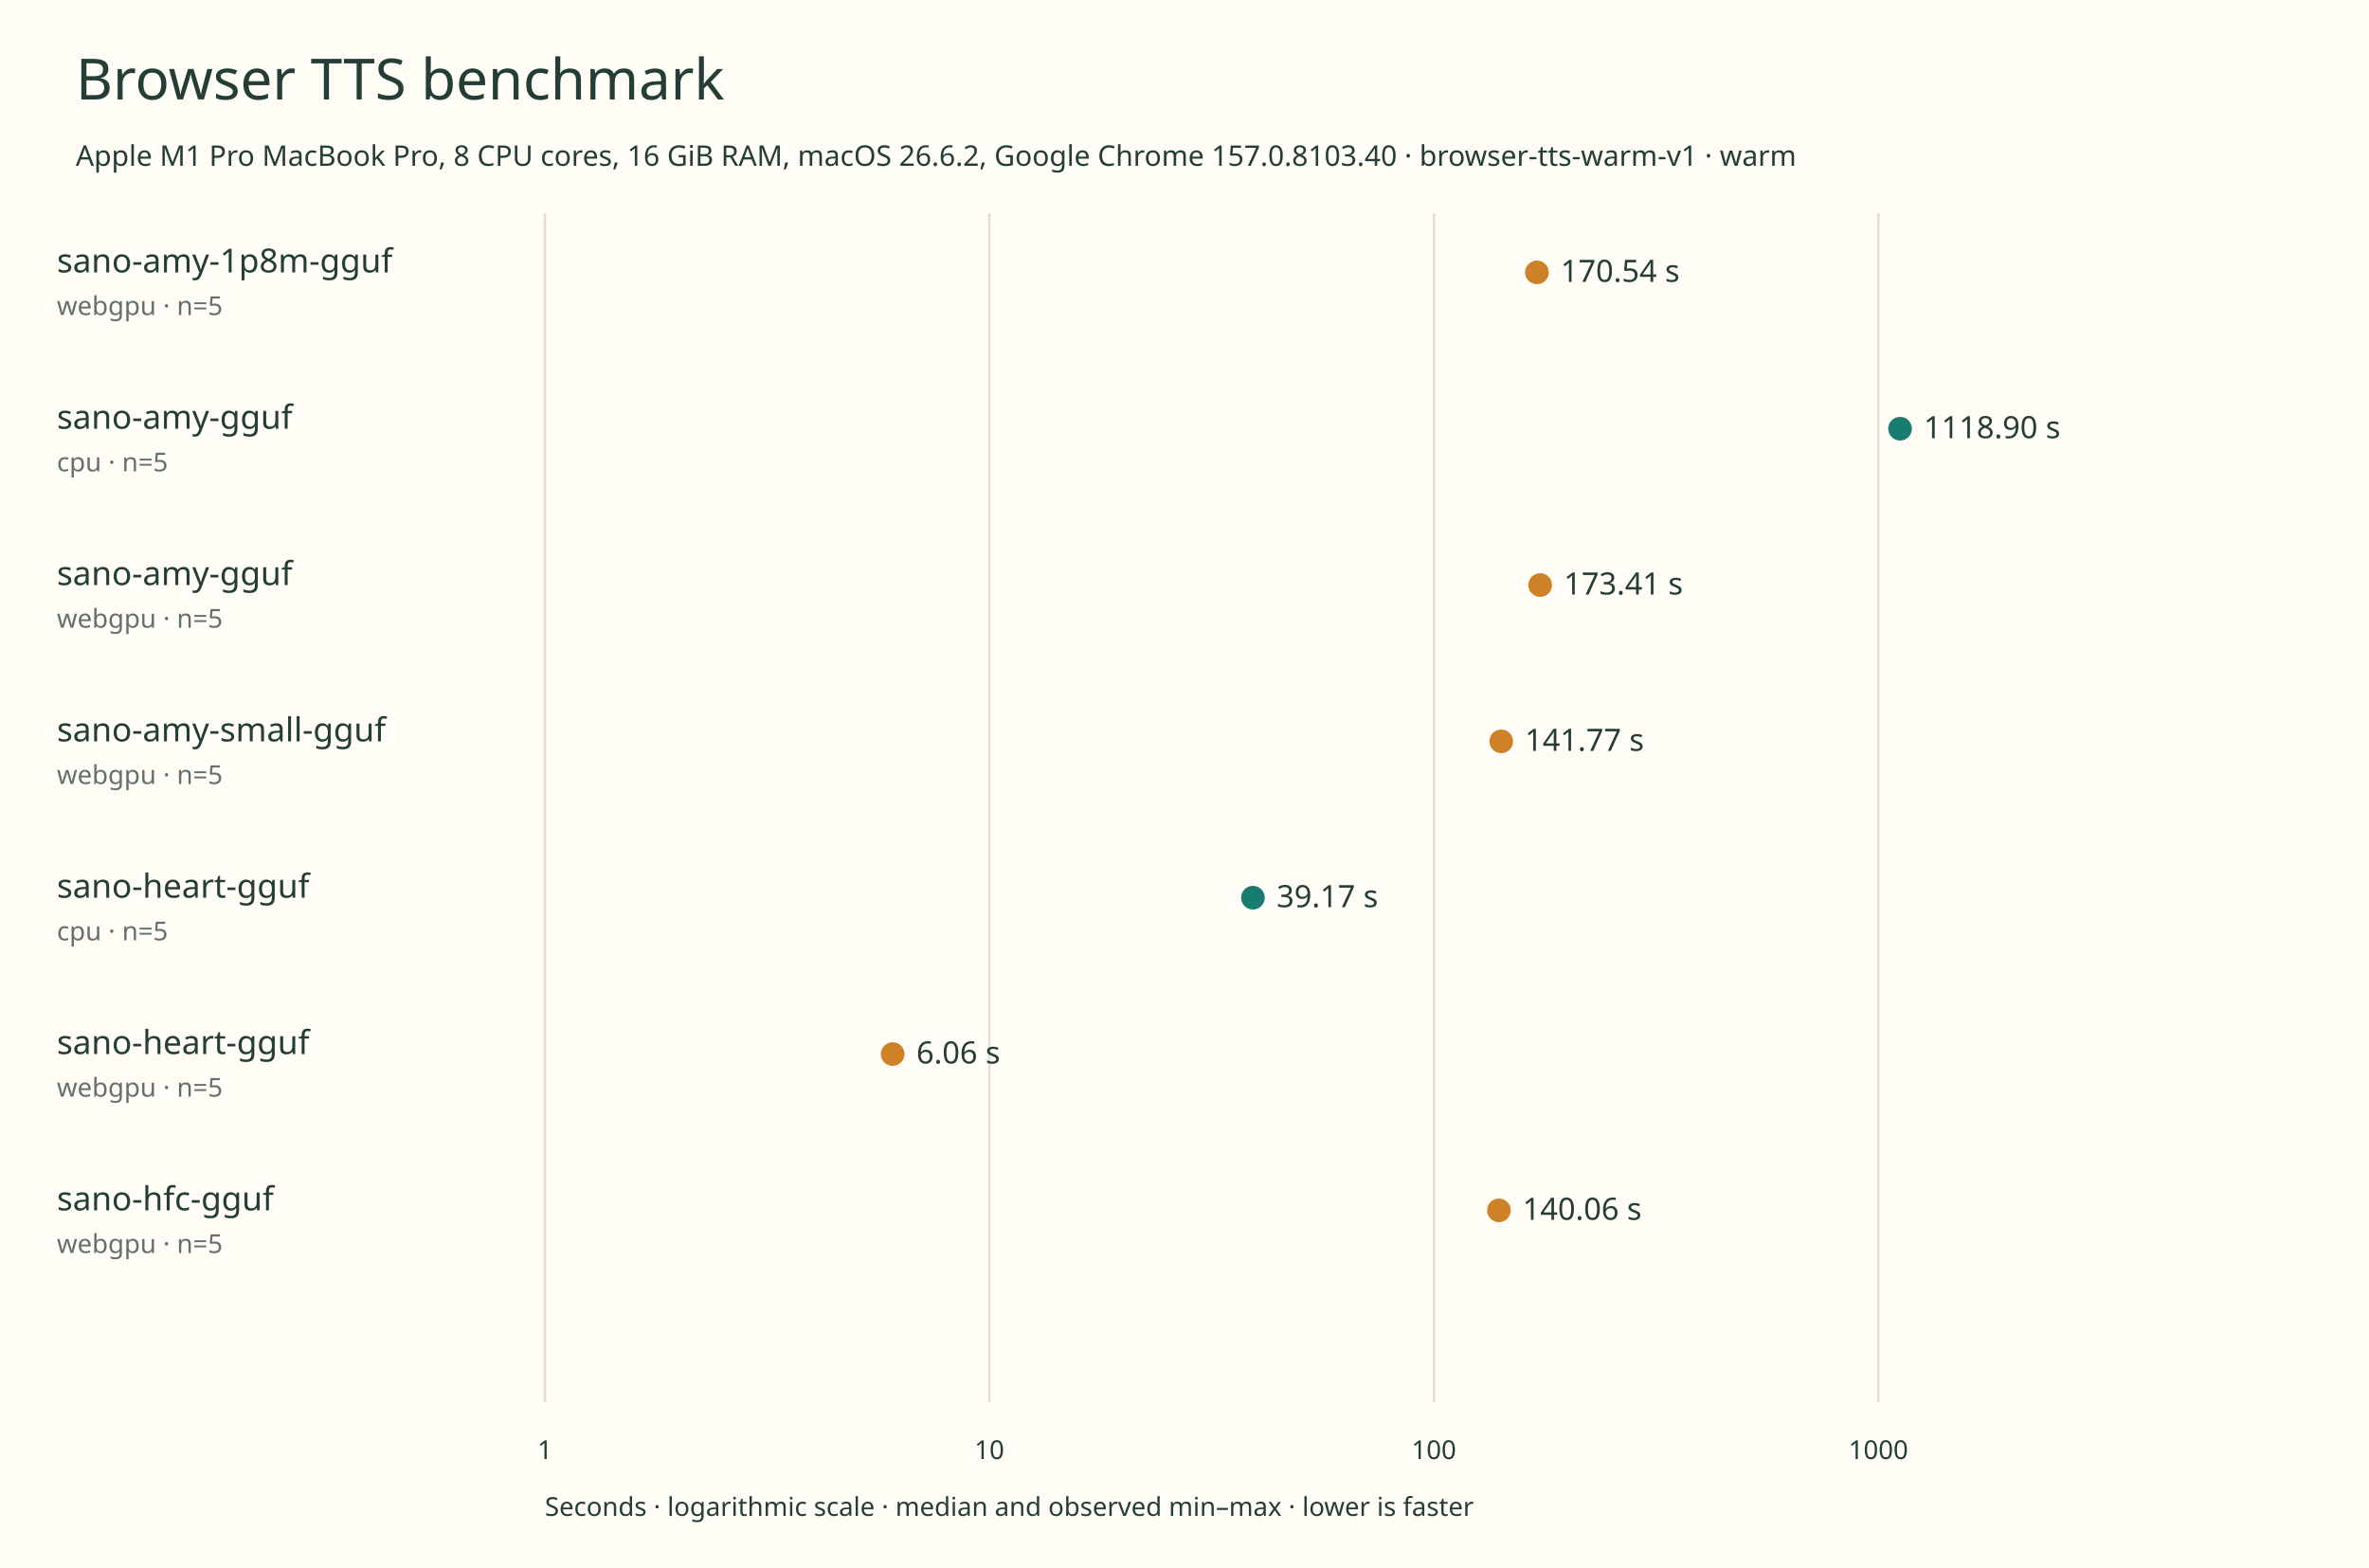
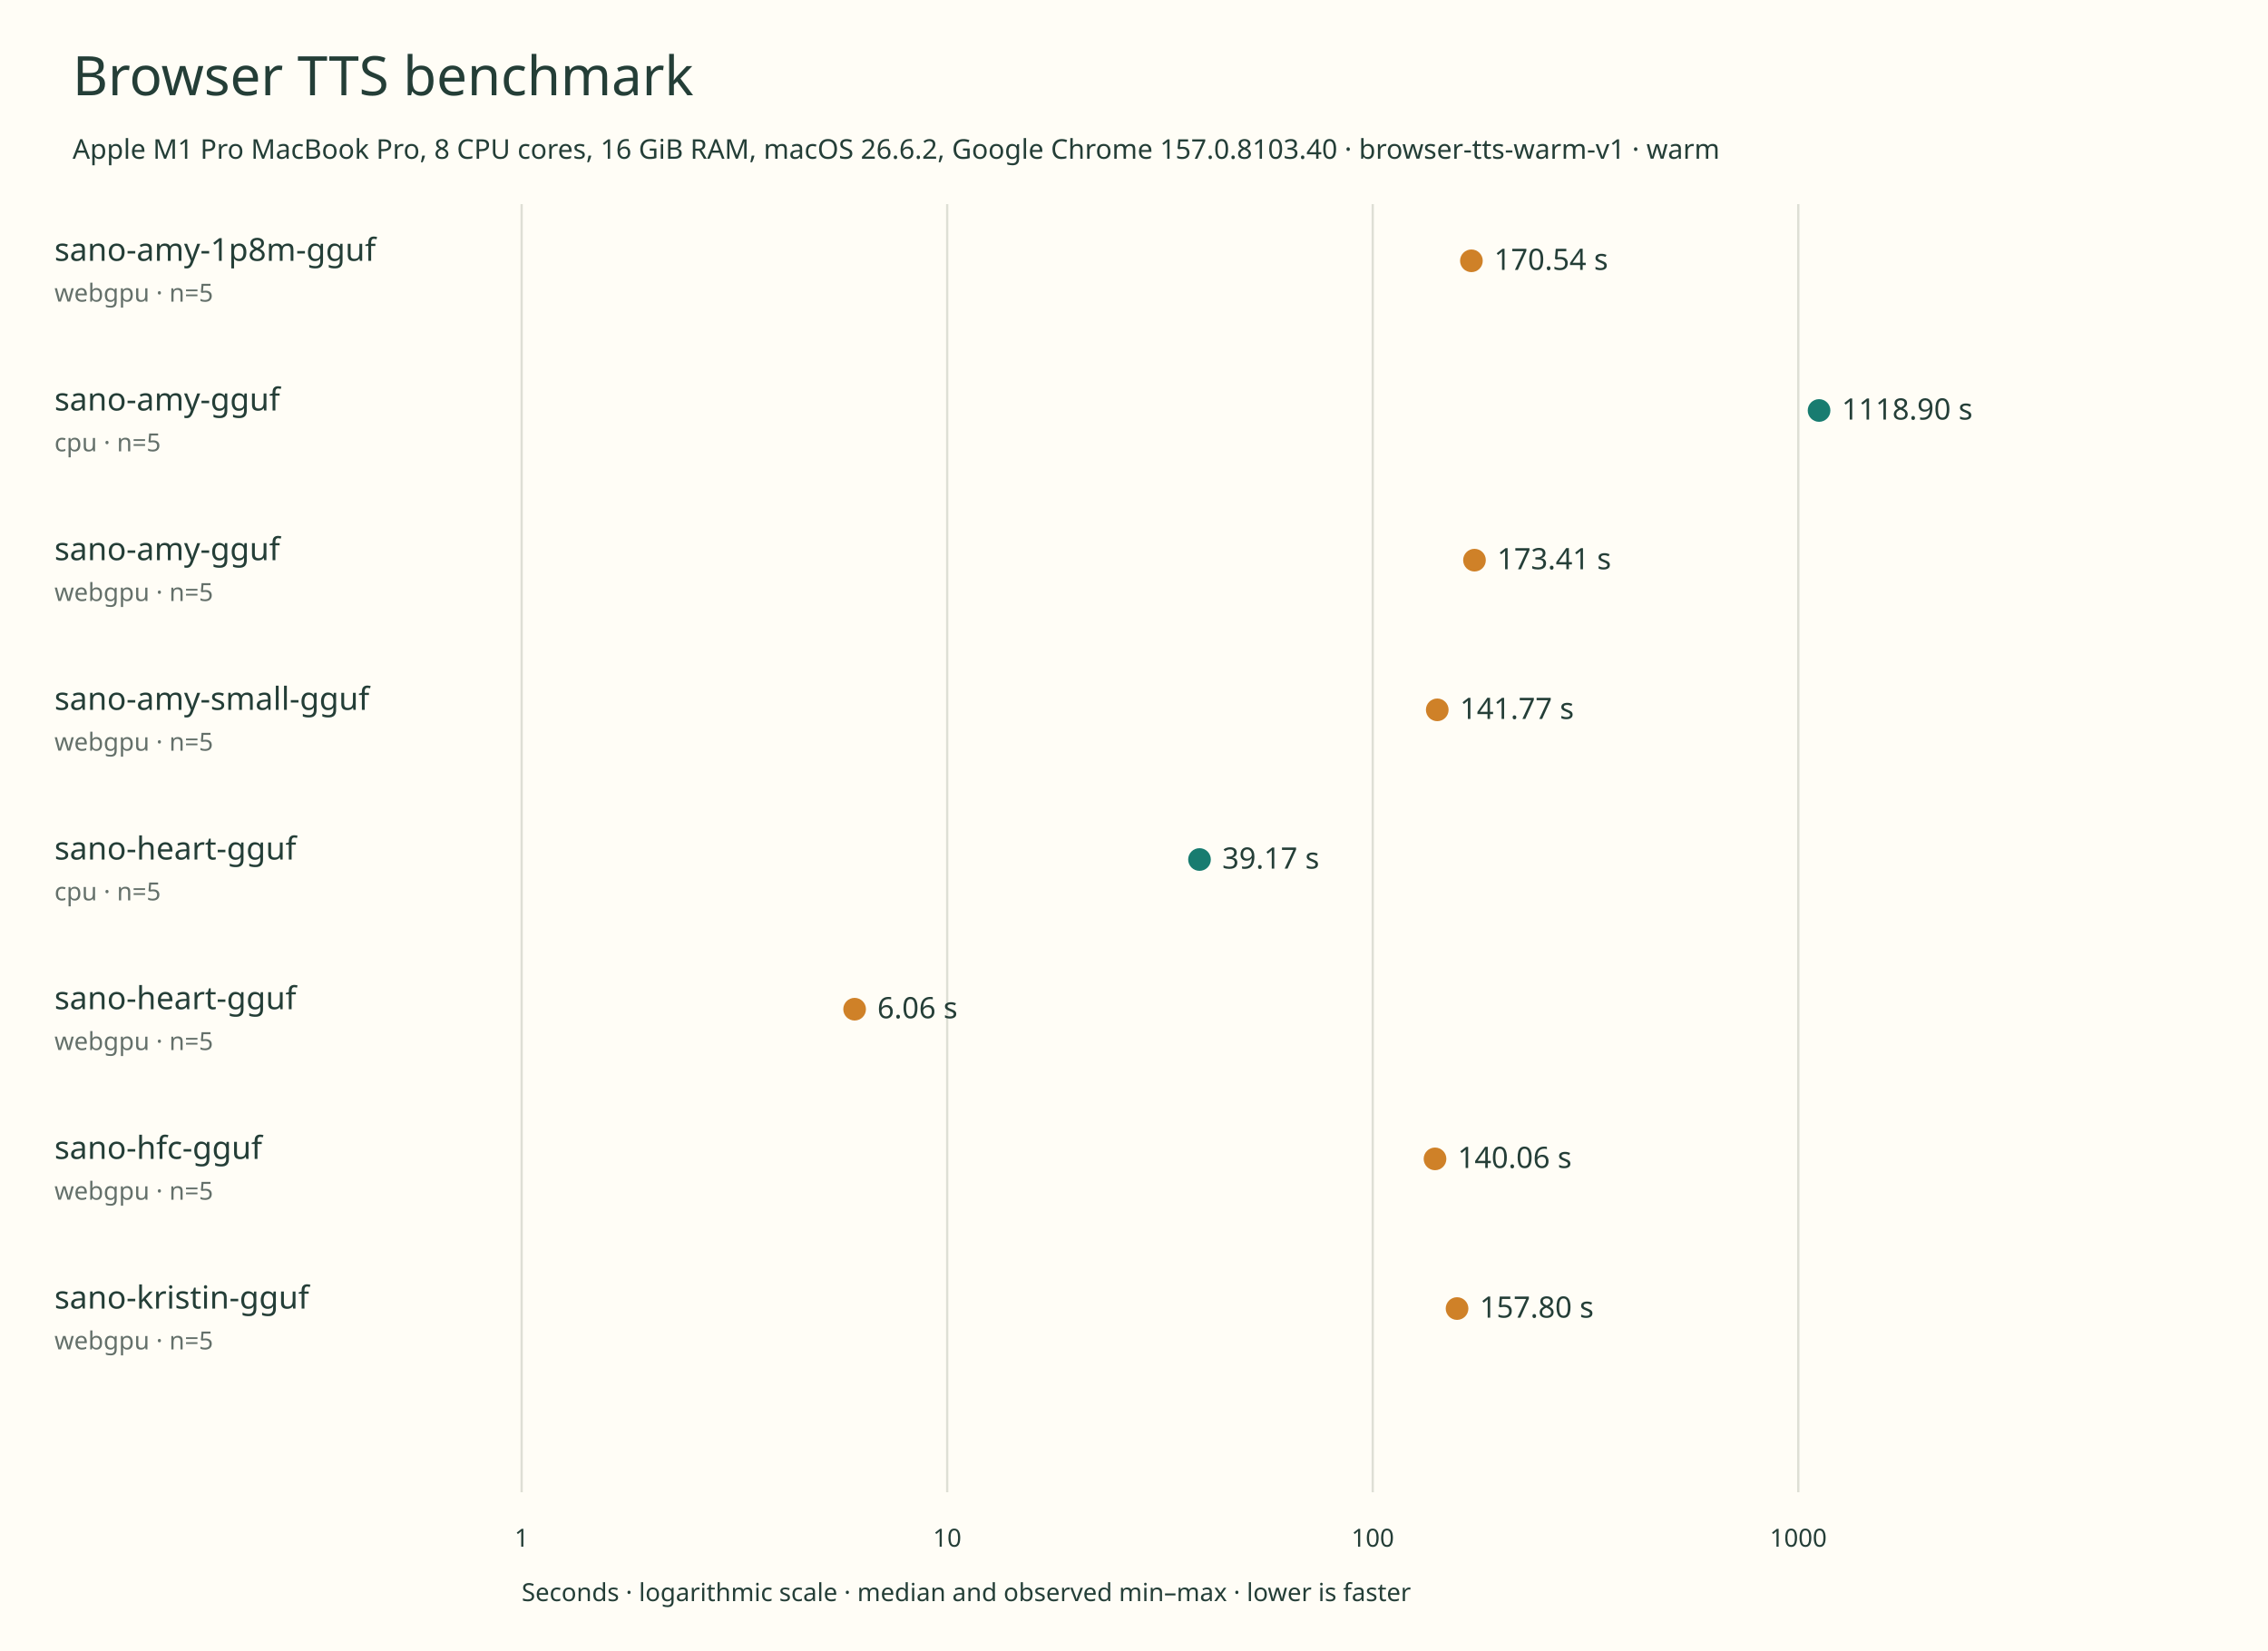
- <svg xmlns="http://www.w3.org/2000/svg" width="1000" height="662" viewBox="0 0 1000 662" role="img" aria-labelledby="title desc">
+ <svg xmlns="http://www.w3.org/2000/svg" width="1000" height="728" viewBox="0 0 1000 728" role="img" aria-labelledby="title desc">
  <rect width="100%" height="100%" fill="#fffdf6" />
  <g font-family="system-ui,sans-serif" fill="#243e37">
    <text x="32" y="42" font-size="24">Browser TTS benchmark</text>
    <text x="32" y="70" font-size="12">Apple M1 Pro MacBook Pro, 8 CPU cores, 16 GiB RAM, macOS 26.6.2, Google Chrome 157.0.8103.40 · browser-tts-warm-v1 · warm</text>
-     <path d="M230 90V592" stroke="#dedfd5" />
-     <text x="230" y="616" text-anchor="middle" font-size="11">1</text>
-     <path d="M417.634 90V592" stroke="#dedfd5" />
-     <text x="417.634" y="616" text-anchor="middle" font-size="11">10</text>
-     <path d="M605.269 90V592" stroke="#dedfd5" />
-     <text x="605.269" y="616" text-anchor="middle" font-size="11">100</text>
-     <path d="M792.903 90V592" stroke="#dedfd5" />
-     <text x="792.903" y="616" text-anchor="middle" font-size="11">1000</text>
+     <path d="M230 90V658" stroke="#dedfd5" />
+     <text x="230" y="682" text-anchor="middle" font-size="11">1</text>
+     <path d="M417.634 90V658" stroke="#dedfd5" />
+     <text x="417.634" y="682" text-anchor="middle" font-size="11">10</text>
+     <path d="M605.269 90V658" stroke="#dedfd5" />
+     <text x="605.269" y="682" text-anchor="middle" font-size="11">100</text>
+     <path d="M792.903 90V658" stroke="#dedfd5" />
+     <text x="792.903" y="682" text-anchor="middle" font-size="11">1000</text>
    <text x="24" y="115" font-size="14">sano-amy-1p8m-gguf</text>
    <text x="24" y="133" font-size="11" fill="#64706a">webgpu · n=5</text>
    <path d="M648.497 115H650.573" stroke="#243e37" stroke-width="2" />
    <circle cx="648.768" cy="115" r="5" fill="#cf8128" />
    <text x="658.768" y="119" font-size="13">170.54 s</text>
    <text x="24" y="181" font-size="14">sano-amy-gguf</text>
    <text x="24" y="199" font-size="11" fill="#64706a">cpu · n=5</text>
    <path d="M801.984 181H802.102" stroke="#243e37" stroke-width="2" />
    <circle cx="802.058" cy="181" r="5" fill="#187c70" />
    <text x="812.058" y="185" font-size="13">1118.90 s</text>
    <text x="24" y="247" font-size="14">sano-amy-gguf</text>
    <text x="24" y="265" font-size="11" fill="#64706a">webgpu · n=5</text>
    <path d="M649.954 247H650.304" stroke="#243e37" stroke-width="2" />
    <circle cx="650.126" cy="247" r="5" fill="#cf8128" />
    <text x="660.126" y="251" font-size="13">173.41 s</text>
    <text x="24" y="313" font-size="14">sano-amy-small-gguf</text>
    <text x="24" y="331" font-size="11" fill="#64706a">webgpu · n=5</text>
    <path d="M633.607 313H634.152" stroke="#243e37" stroke-width="2" />
    <circle cx="633.711" cy="313" r="5" fill="#cf8128" />
    <text x="643.711" y="317" font-size="13">141.77 s</text>
    <text x="24" y="379" font-size="14">sano-heart-gguf</text>
    <text x="24" y="397" font-size="11" fill="#64706a">cpu · n=5</text>
    <path d="M528.713 379H529.28" stroke="#243e37" stroke-width="2" />
    <circle cx="528.883" cy="379" r="5" fill="#187c70" />
    <text x="538.883" y="383" font-size="13">39.17 s</text>
    <text x="24" y="445" font-size="14">sano-heart-gguf</text>
    <text x="24" y="463" font-size="11" fill="#64706a">webgpu · n=5</text>
    <path d="M376.412 445H377.691" stroke="#243e37" stroke-width="2" />
    <circle cx="376.815" cy="445" r="5" fill="#cf8128" />
    <text x="386.815" y="449" font-size="13">6.06 s</text>
    <text x="24" y="511" font-size="14">sano-hfc-gguf</text>
    <text x="24" y="529" font-size="11" fill="#64706a">webgpu · n=5</text>
    <path d="M632.175 511H633.02" stroke="#243e37" stroke-width="2" />
    <circle cx="632.724" cy="511" r="5" fill="#cf8128" />
    <text x="642.724" y="515" font-size="13">140.06 s</text>
-     <text x="230" y="640" font-size="11">Seconds · logarithmic scale · median and observed min–max · lower is faster</text>
+     <text x="24" y="577" font-size="14">sano-kristin-gguf</text>
+     <text x="24" y="595" font-size="11" fill="#64706a">webgpu · n=5</text>
+     <path d="M641.528 577H643.265" stroke="#243e37" stroke-width="2" />
+     <circle cx="642.439" cy="577" r="5" fill="#cf8128" />
+     <text x="652.439" y="581" font-size="13">157.80 s</text>
+     <text x="230" y="706" font-size="11">Seconds · logarithmic scale · median and observed min–max · lower is faster</text>
  </g>
</svg>
